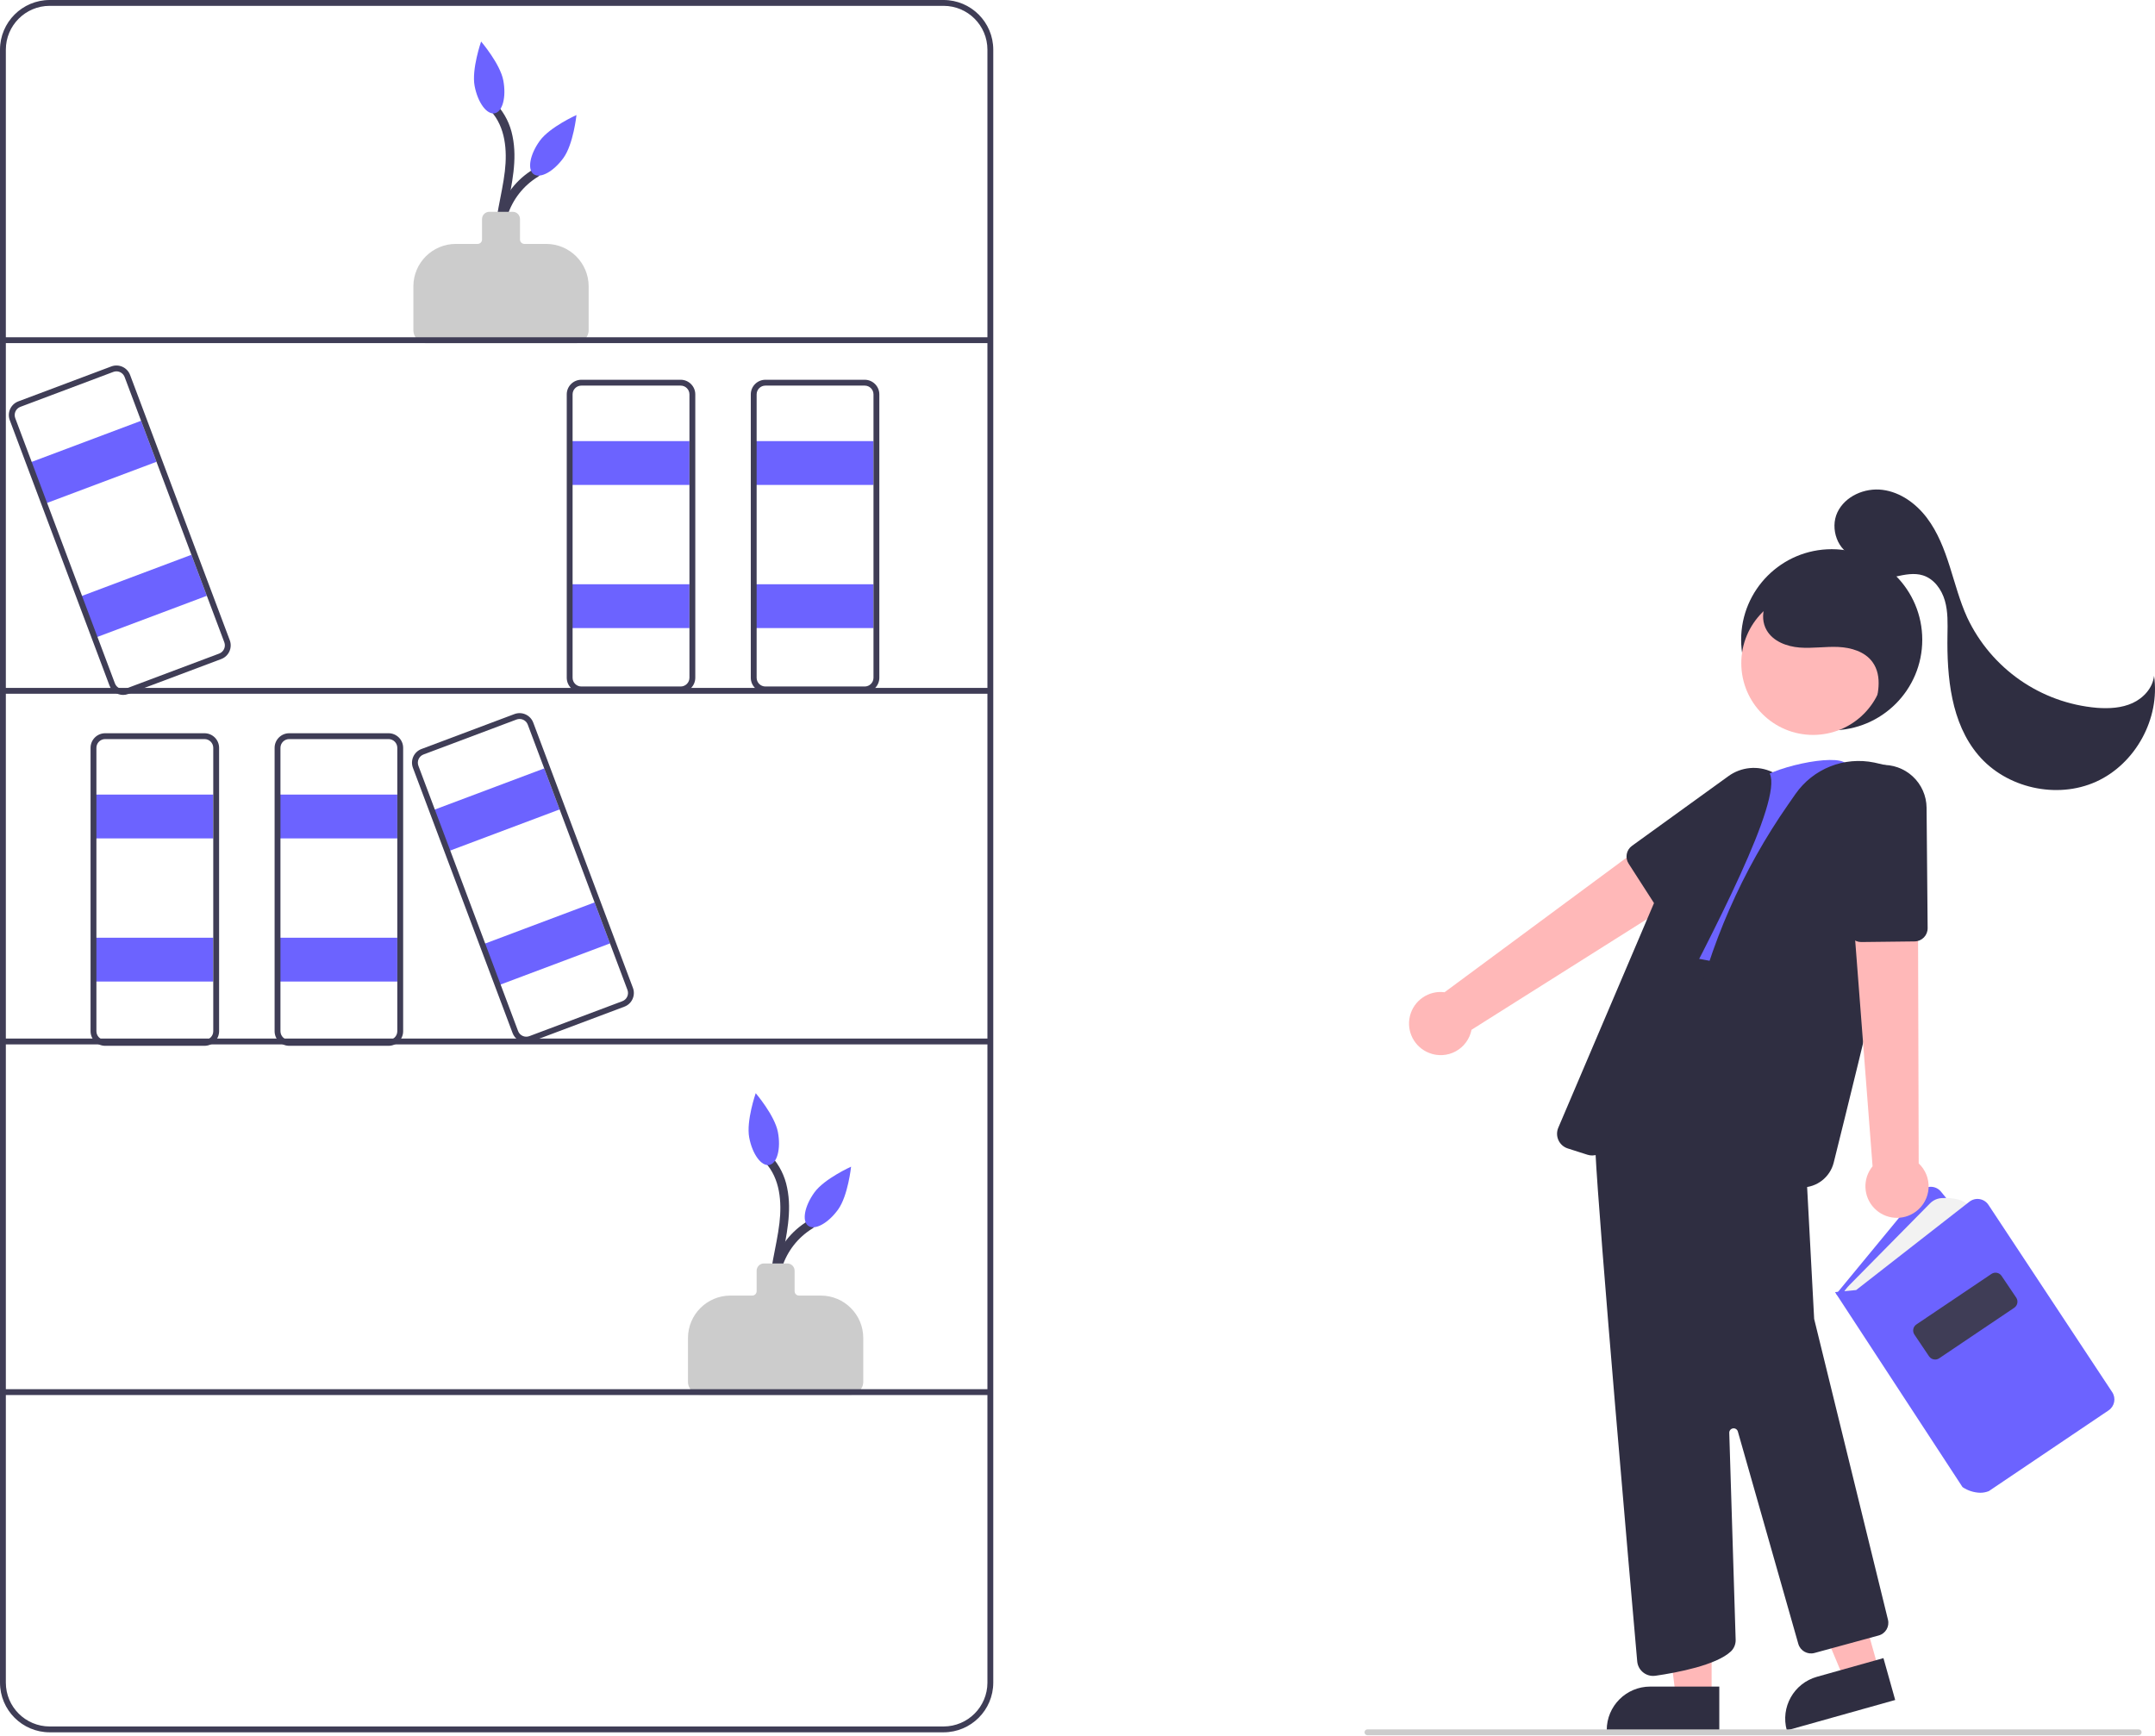
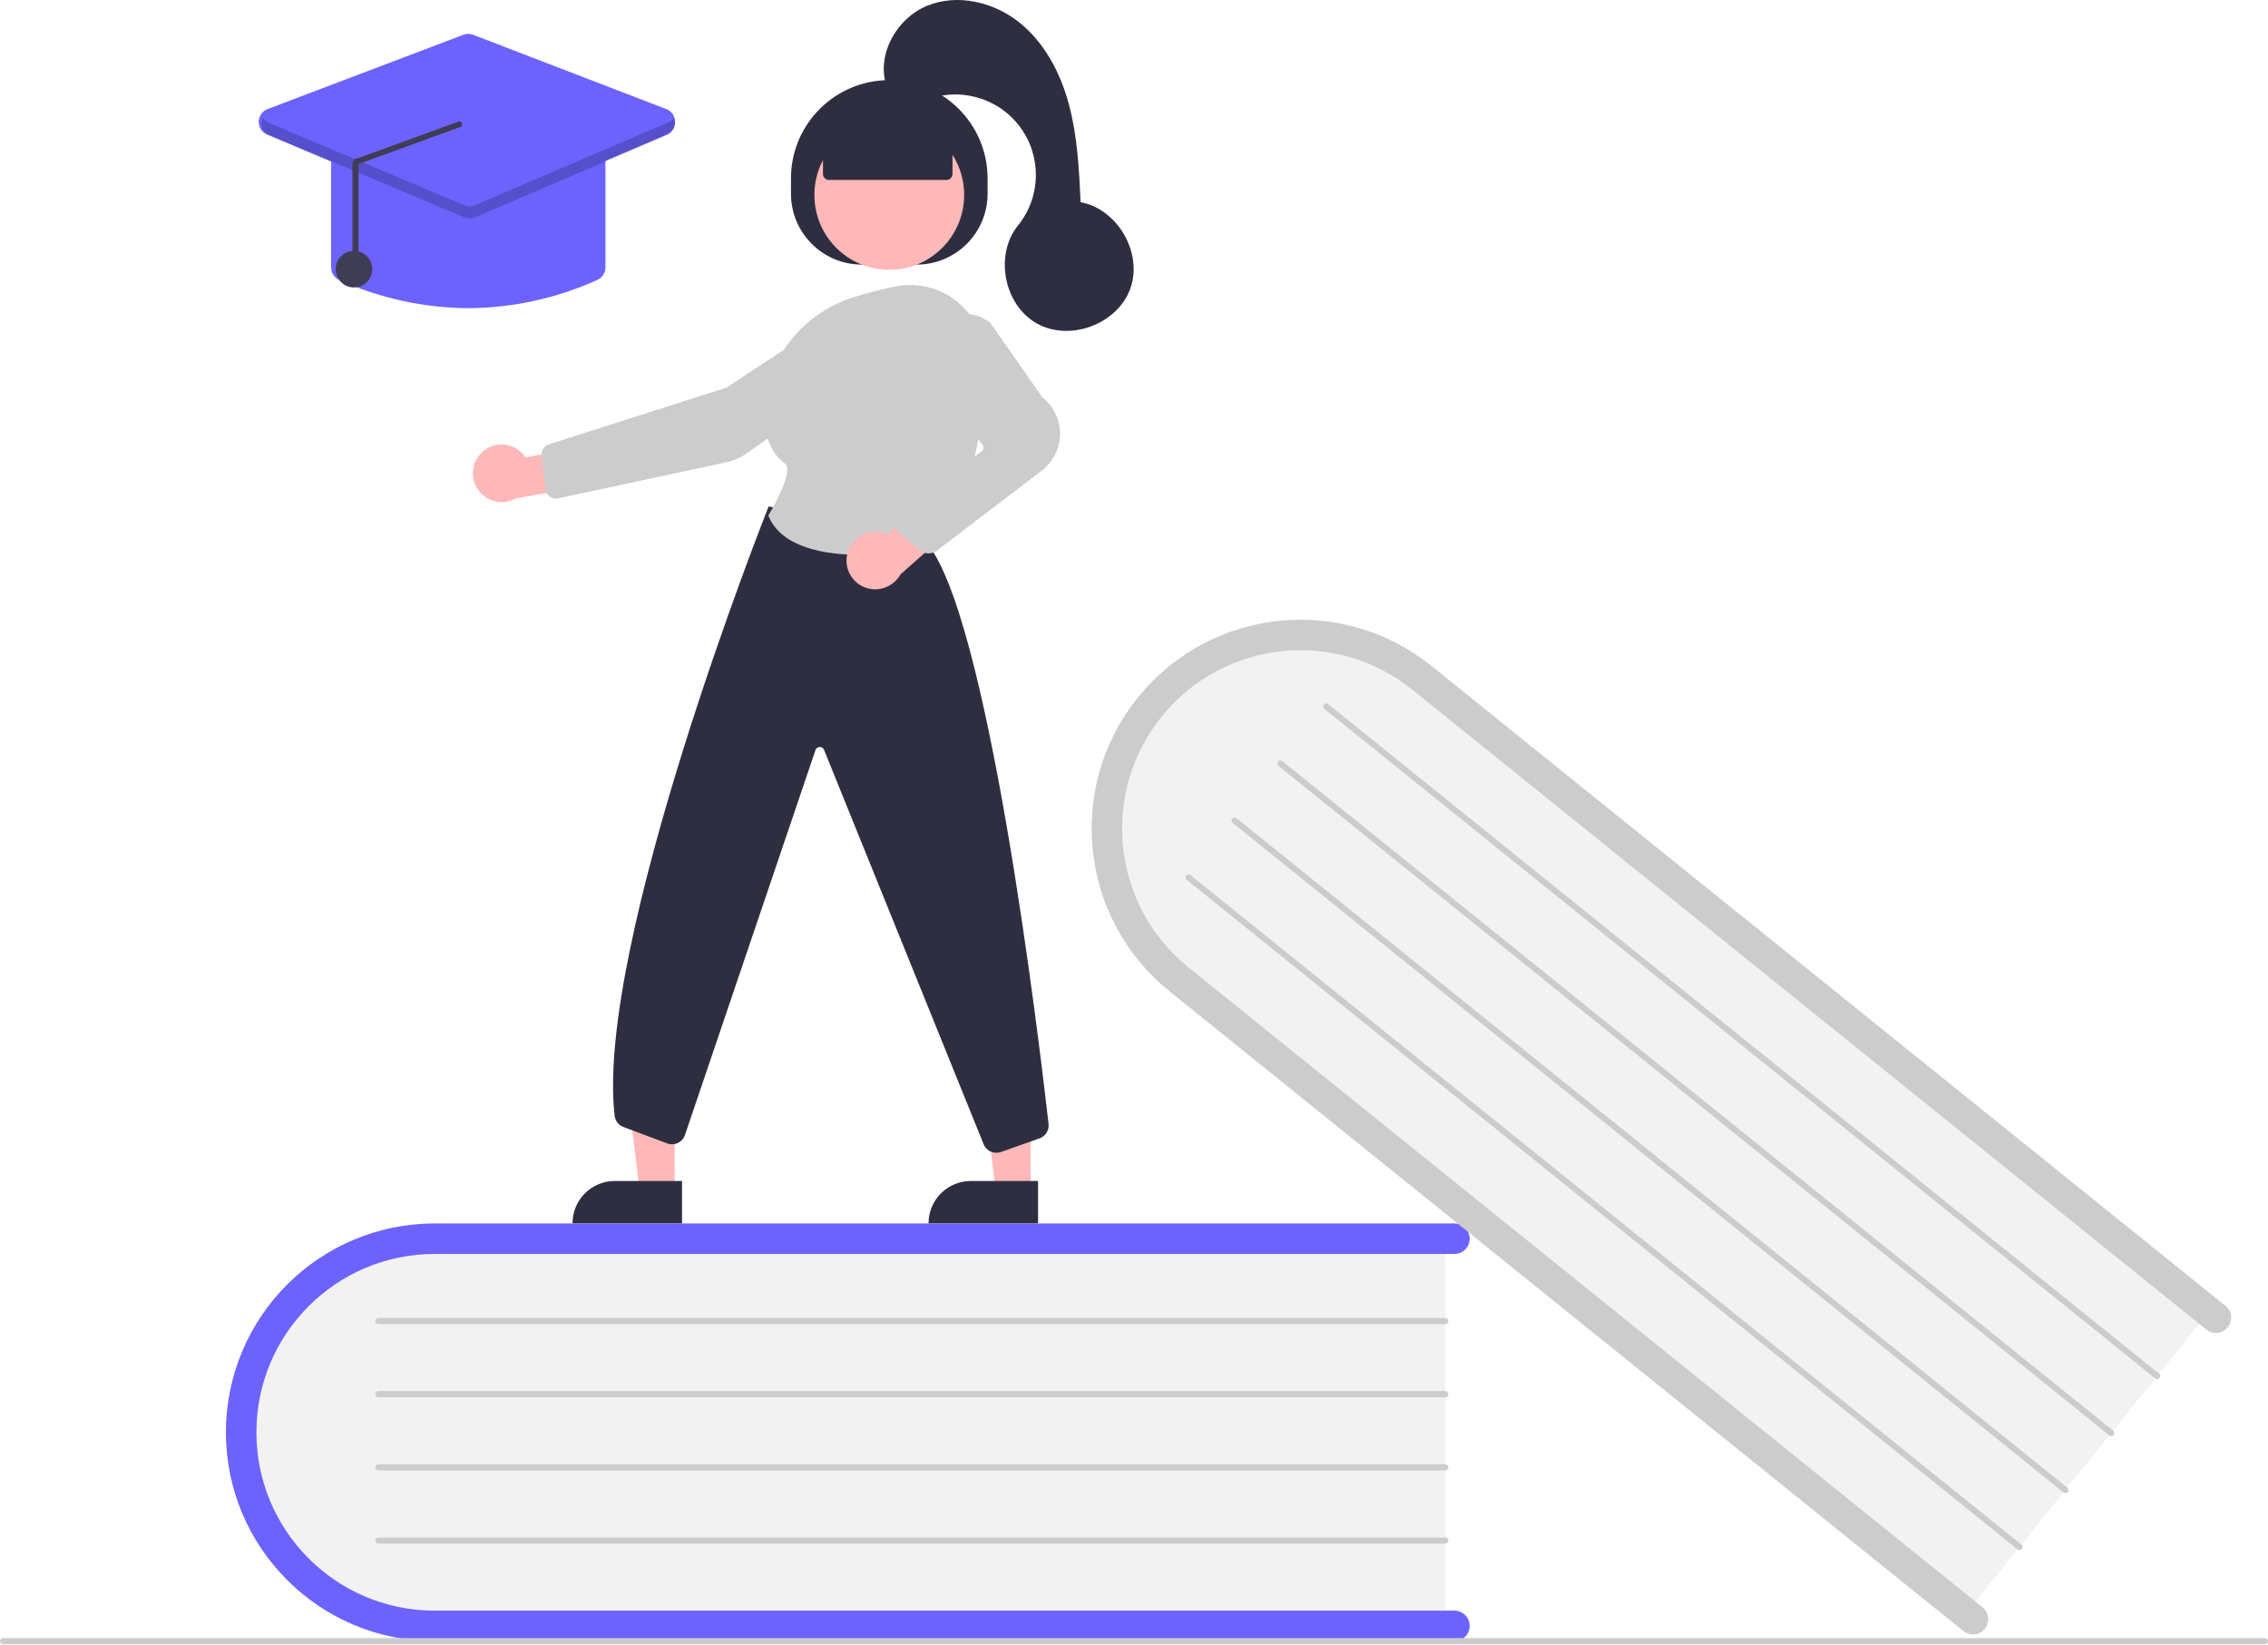
- <svg xmlns="http://www.w3.org/2000/svg" id="a53c9c1f-c8ff-4f29-808e-e460db4e56d6" data-name="Layer 1" width="737.666" height="594" viewBox="0 0 737.666 594">
-   <path d="M499.593,603.574a24.3,24.3,0,0,1,9.743-30.085c1.647-1.002.141-3.597-1.514-2.59A27.008,27.008,0,0,0,497.003,605.088c.757,1.77,3.342.243,2.59-1.514Z" transform="translate(-231.1672 -153)" fill="#3f3d56" />
-   <path d="M500.452,607.609c-4.046-7.168-3.094-15.747-1.639-23.499,1.519-8.092,3.511-16.309,1.788-24.539a22.527,22.527,0,0,0-5.353-10.734c-1.311-1.423-3.428.702-2.121,2.121,5.089,5.527,5.679,13.545,4.853,20.665-.974,8.399-3.733,16.583-3.39,25.117a27.202,27.202,0,0,0,3.272,12.382,1.501,1.501,0,0,0,2.59-1.514Z" transform="translate(-231.1672 -153)" fill="#3f3d56" />
-   <path d="M522.167,630.5h-51a4.505,4.505,0,0,1-4.5-4.5V611.02A14.536,14.536,0,0,1,481.187,596.5h7.48a1.502,1.502,0,0,0,1.5-1.5v-7a2.503,2.503,0,0,1,2.5-2.5h8a2.503,2.503,0,0,1,2.5,2.5v7a1.502,1.502,0,0,0,1.5,1.5h7.48a14.536,14.536,0,0,1,14.52,14.52V626A4.505,4.505,0,0,1,522.167,630.5Z" transform="translate(-231.1672 -153)" fill="#ccc" />
-   <path d="M497.451,540.54c1.074,5.699-.256,10.733-2.969,11.244s-5.784-3.694-6.858-9.393,2.229-15.175,2.229-15.175S496.377,534.841,497.451,540.54Z" transform="translate(-231.1672 -153)" fill="#6c63ff" />
-   <path d="M518.045,567.052c-3.4,4.697-7.97,7.193-10.207,5.573s-1.294-6.74,2.107-11.437,12.553-8.814,12.553-8.814S521.445,562.355,518.045,567.052Z" transform="translate(-231.1672 -153)" fill="#6c63ff" />
-   <path d="M405.593,243.574a24.3,24.3,0,0,1,9.743-30.085c1.647-1.002.141-3.597-1.514-2.59A27.008,27.008,0,0,0,403.003,245.088c.757,1.77,3.342.243,2.59-1.514Z" transform="translate(-231.1672 -153)" fill="#3f3d56" />
-   <path d="M406.452,247.609c-4.046-7.168-3.094-15.747-1.639-23.499,1.519-8.092,3.511-16.309,1.788-24.539a22.527,22.527,0,0,0-5.353-10.734c-1.311-1.423-3.428.702-2.121,2.121,5.089,5.527,5.679,13.545,4.853,20.665-.974,8.399-3.733,16.583-3.39,25.117a27.202,27.202,0,0,0,3.272,12.382,1.501,1.501,0,0,0,2.59-1.514Z" transform="translate(-231.1672 -153)" fill="#3f3d56" />
-   <path d="M428.167,270.5h-51a4.505,4.505,0,0,1-4.5-4.5V251.02A14.536,14.536,0,0,1,387.187,236.5h7.48a1.502,1.502,0,0,0,1.5-1.5v-7a2.503,2.503,0,0,1,2.5-2.5h8a2.503,2.503,0,0,1,2.5,2.5v7a1.502,1.502,0,0,0,1.5,1.5h7.48a14.536,14.536,0,0,1,14.52,14.52V266A4.505,4.505,0,0,1,428.167,270.5Z" transform="translate(-231.1672 -153)" fill="#ccc" />
-   <path d="M403.451,180.54c1.074,5.699-.256,10.733-2.969,11.244s-5.784-3.694-6.858-9.393,2.229-15.175,2.229-15.175S402.377,174.841,403.451,180.54Z" transform="translate(-231.1672 -153)" fill="#6c63ff" />
-   <path d="M424.045,207.052c-3.4,4.697-7.97,7.193-10.207,5.573s-1.294-6.74,2.107-11.437,12.553-8.814,12.553-8.814S427.445,202.355,424.045,207.052Z" transform="translate(-231.1672 -153)" fill="#6c63ff" />
-   <rect x="32" y="272" width="41" height="15" fill="#6c63ff" />
-   <rect x="32" y="321" width="41" height="15" fill="#6c63ff" />
-   <path d="M554.167,746h-306a17.019,17.019,0,0,1-17-17V170a17.019,17.019,0,0,1,17-17h306a17.019,17.019,0,0,1,17,17V729A17.019,17.019,0,0,1,554.167,746Zm-306-591a15.017,15.017,0,0,0-15,15V729a15.017,15.017,0,0,0,15,15h306a15.017,15.017,0,0,0,15-15V170a15.017,15.017,0,0,0-15-15Z" transform="translate(-231.1672 -153)" fill="#3f3d56" />
-   <rect x="1" y="115.453" width="338" height="2" fill="#3f3d56" />
-   <rect x="1" y="235.484" width="338" height="2" fill="#3f3d56" />
-   <rect x="1" y="355.516" width="338" height="2" fill="#3f3d56" />
-   <rect x="1" y="475.547" width="338" height="2" fill="#3f3d56" />
-   <path d="M301.167,511h-34a5.006,5.006,0,0,1-5-5V409a5.006,5.006,0,0,1,5-5h34a5.006,5.006,0,0,1,5,5v97A5.006,5.006,0,0,1,301.167,511Zm-34-105a3.003,3.003,0,0,0-3,3v97a3.003,3.003,0,0,0,3,3h34a3.003,3.003,0,0,0,3-3V409a3.003,3.003,0,0,0-3-3Z" transform="translate(-231.1672 -153)" fill="#3f3d56" />
-   <rect x="95" y="272" width="41" height="15" fill="#6c63ff" />
-   <rect x="95" y="321" width="41" height="15" fill="#6c63ff" />
-   <path d="M364.167,511h-34a5.006,5.006,0,0,1-5-5V409a5.006,5.006,0,0,1,5-5h34a5.006,5.006,0,0,1,5,5v97A5.006,5.006,0,0,1,364.167,511Zm-34-105a3.003,3.003,0,0,0-3,3v97a3.003,3.003,0,0,0,3,3h34a3.003,3.003,0,0,0,3-3V409a3.003,3.003,0,0,0-3-3Z" transform="translate(-231.1672 -153)" fill="#3f3d56" />
-   <rect x="195" y="151" width="41" height="15" fill="#6c63ff" />
-   <rect x="195" y="200" width="41" height="15" fill="#6c63ff" />
-   <path d="M464.167,390h-34a5.006,5.006,0,0,1-5-5V288a5.006,5.006,0,0,1,5-5h34a5.006,5.006,0,0,1,5,5v97A5.006,5.006,0,0,1,464.167,390Zm-34-105a3.003,3.003,0,0,0-3,3v97a3.003,3.003,0,0,0,3,3h34a3.003,3.003,0,0,0,3-3V288a3.003,3.003,0,0,0-3-3Z" transform="translate(-231.1672 -153)" fill="#3f3d56" />
-   <rect x="258" y="151" width="41" height="15" fill="#6c63ff" />
-   <rect x="258" y="200" width="41" height="15" fill="#6c63ff" />
-   <path d="M527.167,390h-34a5.006,5.006,0,0,1-5-5V288a5.006,5.006,0,0,1,5-5h34a5.006,5.006,0,0,1,5,5v97A5.006,5.006,0,0,1,527.167,390Zm-34-105a3.003,3.003,0,0,0-3,3v97a3.003,3.003,0,0,0,3,3h34a3.003,3.003,0,0,0,3-3V288a3.003,3.003,0,0,0-3-3Z" transform="translate(-231.1672 -153)" fill="#3f3d56" />
-   <rect x="380.405" y="422.774" width="41" height="15" transform="translate(-356.897 15.51816) rotate(-20.59468)" fill="#6c63ff" />
-   <rect x="397.641" y="468.642" width="41" height="15" transform="translate(-371.9299 24.51236) rotate(-20.59468)" fill="#6c63ff" />
-   <path d="M411.311,509.883a5.009,5.009,0,0,1-4.678-3.244L372.513,415.838a5.006,5.006,0,0,1,2.922-6.439l31.827-11.959a4.999,4.999,0,0,1,6.439,2.922l34.12,90.801a5.006,5.006,0,0,1-2.922,6.439h-0l-31.827,11.959A4.996,4.996,0,0,1,411.311,509.883Zm-2.289-110.765a3.006,3.006,0,0,0-1.057.193L376.138,411.271a3.004,3.004,0,0,0-1.753,3.864l34.12,90.801a3,3,0,0,0,3.864,1.753L444.196,495.729a3.004,3.004,0,0,0,1.753-3.864l-34.12-90.801a3.006,3.006,0,0,0-2.807-1.946Z" transform="translate(-231.1672 -153)" fill="#3f3d56" />
-   <rect x="242.405" y="303.774" width="41" height="15" transform="translate(-323.8574 -40.62902) rotate(-20.59468)" fill="#6c63ff" />
-   <rect x="259.641" y="349.642" width="41" height="15" transform="translate(-338.8904 -31.63483) rotate(-20.59468)" fill="#6c63ff" />
-   <path d="M273.311,390.883a5.009,5.009,0,0,1-4.678-3.244L234.513,296.838a5.006,5.006,0,0,1,2.922-6.439l31.827-11.959a4.999,4.999,0,0,1,6.439,2.922l34.12,90.801a5.006,5.006,0,0,1-2.922,6.439h-0l-31.827,11.959A4.996,4.996,0,0,1,273.311,390.883Zm-2.289-110.765a3.006,3.006,0,0,0-1.057.193L238.138,292.271a3.004,3.004,0,0,0-1.753,3.864l34.12,90.801a3,3,0,0,0,3.864,1.753L306.196,376.729a3.004,3.004,0,0,0,1.753-3.864l-34.12-90.801a3.006,3.006,0,0,0-2.807-1.946Z" transform="translate(-231.1672 -153)" fill="#3f3d56" />
-   <circle cx="627" cy="219" r="31" fill="#2f2e41" />
-   <path d="M720.448,513.471a10.743,10.743,0,0,0,14.424-7.956l85.237-53.778-15.514-17.467-78.943,58.391a10.801,10.801,0,0,0-5.203,20.811Z" transform="translate(-231.1672 -153)" fill="#ffb8b8" />
-   <path d="M802.313,466.034a4.504,4.504,0,0,1-3.793-2.063l-9.871-15.339a4.501,4.501,0,0,1,1.148-6.082l33.03-23.873a14.789,14.789,0,1,1,16.63,24.445l-34.729,22.205A4.466,4.466,0,0,1,802.313,466.034Z" transform="translate(-231.1672 -153)" fill="#2f2e41" />
-   <polygon points="585.894 580.85 573.635 580.849 567.802 533.561 585.897 533.562 585.894 580.85" fill="#ffb8b8" />
-   <path d="M564.877,577.346h23.644a0,0,0,0,1,0,0v14.887a0,0,0,0,1,0,0H549.991a0,0,0,0,1,0,0v0A14.887,14.887,0,0,1,564.877,577.346Z" fill="#2f2e41" />
-   <polygon points="643.128 571.684 631.324 574.998 612.926 531.047 630.347 526.156 643.128 571.684" fill="#ffb8b8" />
-   <path d="M854.962,725.532h23.644a0,0,0,0,1,0,0v14.887a0,0,0,0,1,0,0H840.076a0,0,0,0,1,0,0v0A14.887,14.887,0,0,1,854.962,725.532Z" transform="translate(-397.2878 106.5326) rotate(-15.68037)" fill="#2f2e41" />
-   <path d="M907.327,652.113l-47.596-56.171,28.881-35.044a4.5,4.5,0,0,1,6.961.021l43.702,53.634Z" transform="translate(-231.1672 -153)" fill="#6c63ff" />
-   <path d="M861.651,596.36h0a15.942,15.942,0,0,1,2.586-3.453l27.567-27.948a6.134,6.134,0,0,1,4.076-1.83c3.15-.149,8.316.17,9.756,3.625l-37.218,30.451Z" transform="translate(-231.1672 -153)" fill="#f2f2f2" />
-   <path d="M908.981,663.999a11.431,11.431,0,0,1-5.958-1.887l-.132-.136-43.592-66.669,7.233-.699,38.767-30.238a4.5,4.5,0,0,1,6.522,1.067l42.376,64.138a4.513,4.513,0,0,1-1.238,6.211l-41.006,27.65A7.949,7.949,0,0,1,908.981,663.999Z" transform="translate(-231.1672 -153)" fill="#6c63ff" />
-   <path d="M893.564,618.394a2.499,2.499,0,0,1-2.077-1.103l-5.008-7.438a2.504,2.504,0,0,1,.678-3.471l25.691-17.296a2.505,2.505,0,0,1,3.47.678l5.008,7.438a2.504,2.504,0,0,1-.678,3.471l-25.691,17.296A2.491,2.491,0,0,1,893.564,618.394Z" transform="translate(-231.1672 -153)" fill="#3f3d56" />
-   <path d="M797.029,726.698a5.479,5.479,0,0,1-5.439-5.004c-2.182-24.785-13.127-149.7-14.328-174.927-1.334-28.029,21.993-72.371,22.229-72.815l.161-.305,11.53,1.44v1.341l10.974,1.291,21.238,2.056,6.08,74.318,2.688,50.402L877.423,707.439a4.476,4.476,0,0,1-3.186,5.414l-21.983,5.995a4.519,4.519,0,0,1-5.512-3.109l-20.698-72.707a1.5,1.5,0,0,0-2.942.457l2.189,70.896a5.343,5.343,0,0,1-1.617,3.912c-5.039,4.732-18.354,7.259-25.841,8.344A5.579,5.579,0,0,1,797.029,726.698Z" transform="translate(-231.1672 -153)" fill="#2f2e41" />
-   <path d="M863.086,414.392c-3.488-3.636-26.473,1.361-31.576,6.718l-34.936,57.106,57.778,10.749L867.117,416.408Z" transform="translate(-231.1672 -153)" fill="#6c63ff" />
-   <path d="M847.942,559.479a11.248,11.248,0,0,1-3.657-.609c-3.357-1.151-7.471-2.356-12.228-3.579-20.834-5.357-28.189-22.51-21.862-50.98l.16-.723A210.734,210.734,0,0,1,843.311,428.325l2.45-3.52a26.398,26.398,0,0,1,27.045-10.756c9.374,1.934,14.407,4.735,14.96,8.328,1.085,7.05-19.854,92.27-28.907,128.582a11.235,11.235,0,0,1-10.918,8.52Z" transform="translate(-231.1672 -153)" fill="#2f2e41" />
-   <path d="M776.171,548.539a5.283,5.283,0,0,1-1.605-.25l-6.753-2.16a5.269,5.269,0,0,1-3.24-7.082L800.404,454.943a78.693,78.693,0,0,1,34.124-37.827h0a1.841,1.841,0,0,1,1.461-.137,1.657,1.657,0,0,1,1.005.892c4.214,9.271-18.722,53.144-37.152,88.396-9.437,18.051-17.587,33.641-18.515,38.086a5.263,5.263,0,0,1-5.156,4.187Z" transform="translate(-231.1672 -153)" fill="#2f2e41" />
-   <path d="M887.026,567.703a10.743,10.743,0,0,0,.921-16.447l-.285-100.784-23.04,3.866,7.536,97.902A10.801,10.801,0,0,0,887.026,567.703Z" transform="translate(-231.1672 -153)" fill="#ffb8b8" />
-   <path d="M868.266,475.477a4.499,4.499,0,0,1-4.489-4.203l-2.68-40.666A14.807,14.807,0,0,1,874.882,414.877a14.79,14.79,0,0,1,15.761,14.626l.364,41.22a4.509,4.509,0,0,1-4.447,4.54l-18.239.214Z" transform="translate(-231.1672 -153)" fill="#2f2e41" />
-   <circle cx="620.614" cy="227.016" r="24.561" fill="#ffb8b8" />
-   <path d="M872.203,397.202c1.832-5.83,3.514-12.703-.112-17.623-2.612-3.545-7.302-4.917-11.701-5.113s-8.81.549-13.199.2-9.028-2.081-11.258-5.878c-2.891-4.923-.442-11.704,4.206-15.02s10.788-3.778,16.445-3.006a35.477,35.477,0,0,1,19.292,8.63c5.258,4.853,8.685,11.848,8.533,19.002s-4.165,14.278-10.559,17.49" transform="translate(-231.1672 -153)" fill="#2f2e41" />
-   <path d="M866.079,343.534c-5.88-1.811-8.592-9.585-5.962-15.147s9.351-8.475,15.454-7.7,11.481,4.69,15.191,9.599,5.947,10.759,7.812,16.622,3.416,11.853,5.963,17.453a54.168,54.168,0,0,0,44.45,30.943c4.129.299,8.414.085,12.177-1.641s6.919-5.205,7.34-9.324c2.142,14.629-6.369,30.176-19.846,36.255s-30.765,2.168-40.313-9.12c-9.331-11.031-10.776-26.606-10.552-41.052.062-3.962.208-7.998-.887-11.806s-3.685-7.429-7.458-8.638c-3.044-.976-6.341-.272-9.462.419s-6.435,1.358-9.457.315-5.455-4.479-4.237-7.435" transform="translate(-231.1672 -153)" fill="#2f2e41" />
-   <path d="M963.25,747h-264a1,1,0,1,1,0-2h264a1,1,0,0,1,0,2Z" transform="translate(-231.1672 -153)" fill="#ccc" />
+ <svg xmlns="http://www.w3.org/2000/svg" width="744" height="539.286" viewBox="0 0 744 539.286" role="img" artist="Katerina Limpitsouni" source="https://undraw.co/">
+   <path d="M702.114,584.643v130H376.415c-37.109,0-67.301-29.16-67.301-65s30.192-65,67.301-65Z" transform="translate(-228 -180.357)" fill="#f2f2f2" />
+   <path d="M710.114,713.643a5.002,5.002,0,0,1-5,5h-334.5a68.5,68.5,0,1,1,0-137h334.5a5,5,0,0,1,0,10h-334.5a58.5,58.5,0,1,0,0,117h334.5A5.002,5.002,0,0,1,710.114,713.643Z" transform="translate(-228 -180.357)" fill="#6c63ff" />
+   <path d="M702.114,614.643h-350a1,1,0,1,1,0-2h350a1,1,0,0,1,0,2Z" transform="translate(-228 -180.357)" fill="#ccc" />
+   <path d="M702.114,638.643h-350a1,1,0,1,1,0-2h350a1,1,0,0,1,0,2Z" transform="translate(-228 -180.357)" fill="#ccc" />
+   <path d="M702.114,662.643h-350a1,1,0,1,1,0-2h350a1,1,0,0,1,0,2Z" transform="translate(-228 -180.357)" fill="#ccc" />
+   <path d="M702.114,686.643h-350a1,1,0,1,1,0-2h350a1,1,0,0,1,0,2Z" transform="translate(-228 -180.357)" fill="#ccc" />
+   <path d="M953.832,609.114,872.267,710.342,618.652,505.992c-28.896-23.283-34.111-64.932-11.624-92.84s64.292-31.671,93.189-8.388Z" transform="translate(-228 -180.357)" fill="#f2f2f2" />
+   <path d="M879.124,714.583a5.002,5.002,0,0,1-7.031.756L611.625,505.467a68.5,68.5,0,0,1,85.957-106.679L958.05,608.66a5,5,0,1,1-6.274,7.787L691.307,406.575a58.5,58.5,0,1,0-73.408,91.106L878.367,707.553A5.002,5.002,0,0,1,879.124,714.583Z" transform="translate(-228 -180.357)" fill="#ccc" />
+   <path d="M935.009,632.474,662.471,412.877a1,1,0,1,1,1.255-1.557L936.264,630.917a1,1,0,1,1-1.255,1.557Z" transform="translate(-228 -180.357)" fill="#ccc" />
+   <path d="M919.951,651.163,647.413,431.565a1,1,0,0,1,1.255-1.557L921.206,649.605a1,1,0,1,1-1.255,1.557Z" transform="translate(-228 -180.357)" fill="#ccc" />
+   <path d="M904.893,669.851,632.355,450.254a1,1,0,0,1,1.255-1.557L906.148,668.294a1,1,0,1,1-1.255,1.557Z" transform="translate(-228 -180.357)" fill="#ccc" />
+   <path d="M889.835,688.539,617.297,468.942a1,1,0,1,1,1.255-1.557L891.089,686.982a1,1,0,1,1-1.255,1.557Z" transform="translate(-228 -180.357)" fill="#ccc" />
+   <path d="M971,719.643H229a1,1,0,0,1,0-2H971a1,1,0,0,1,0,2Z" transform="translate(-228 -180.357)" fill="#ccc" />
+   <polygon points="338.081 390.622 326.649 390.621 321.212 346.525 338.085 346.527 338.081 390.622" fill="#ffb8b8" />
+   <path d="M318.482,387.355h22.048a0,0,0,0,1,0,0v13.882a0,0,0,0,1,0,0H304.6a0,0,0,0,1,0,0v0A13.882,13.882,0,0,1,318.482,387.355Z" fill="#2f2e41" />
+   <polygon points="221.286 390.622 209.854 390.621 204.417 346.525 221.29 346.527 221.286 390.622" fill="#ffb8b8" />
+   <path d="M201.688,387.355h22.048a0,0,0,0,1,0,0v13.882a0,0,0,0,1,0,0H187.806a0,0,0,0,1,0,0v0A13.882,13.882,0,0,1,201.688,387.355Z" fill="#2f2e41" />
+   <path d="M487.471,243.89v-5a32.25,32.25,0,0,1,32.25-32.25h0a32.25,32.25,0,0,1,32.25,32.25v5a23.25,23.25,0,0,1-23.25,23.25h-18A23.25,23.25,0,0,1,487.471,243.89Z" transform="translate(-228 -180.357)" fill="#2f2e41" />
+   <circle cx="291.721" cy="63.942" r="24.561" fill="#ffb8b8" />
+   <path d="M634.488,376.475" transform="translate(-228 -180.357)" fill="#ffb8b8" />
+   <path d="M386.125,328.713A9.377,9.377,0,0,1,400.405,330.39l21.055-3.983,5.541,12.205-29.812,5.207a9.428,9.428,0,0,1-11.064-15.106Z" transform="translate(-228 -180.357)" fill="#ffb8b8" />
+   <path d="M500.573,284.328l.275.417L466.322,307.49l-58.258,18.603a3.508,3.508,0,0,0-2.412,3.738l1.271,10.947a3.501,3.501,0,0,0,4.21,3.018l54.83-11.753a19.806,19.806,0,0,0,7.371-3.245L512.122,301.201a10.02,10.02,0,0,0,4.158-8.947,9.975,9.975,0,0,0-15.433-7.508Z" transform="translate(-228 -180.357)" fill="#ccc" />
+   <path d="M554.853,558.466a4.518,4.518,0,0,1-4.138-2.701l-52.41-129.501a1.5,1.5,0,0,0-2.809.158L452.739,552.495a4.501,4.501,0,0,1-5.882,2.891l-14.338-5.377a4.489,4.489,0,0,1-2.897-3.705c-6.45-56.192,49.8-198.03,50.369-199.456l.157-.395,51.277,11.343.107.116c20.458,22.318,37.273,163.082,40.437,191.074a4.479,4.479,0,0,1-2.971,4.747l-12.656,4.476A4.457,4.457,0,0,1,554.853,558.466Z" transform="translate(-228 -180.357)" fill="#2f2e41" />
+   <path d="M510.673,362.363c-12.424,0-26.274-2.477-30.538-12.701l-.098-.235.133-.218c3.365-5.521,7.813-14.94,5.422-16.709-4.709-3.482-6.994-9.21-6.792-17.025.44-16.966,12-32.029,28.766-37.482h0A127.642,127.642,0,0,1,521.829,274.321a24.281,24.281,0,0,1,20.133,4.972,24.526,24.526,0,0,1,9.096,18.871c.176,18.131-2.615,43.383-16.912,60.72a4.448,4.448,0,0,1-2.633,1.531A122.223,122.223,0,0,1,510.673,362.363Z" transform="translate(-228 -180.357)" fill="#ccc" />
+   <path d="M506.051,361.684a9.556,9.556,0,0,1,11.678-6.664,9.407,9.407,0,0,1,1.448.536l15.987-14.549,11.118,7.49-22.862,20.231a9.539,9.539,0,0,1-10.813,4.587A9.394,9.394,0,0,1,506.051,361.684Z" transform="translate(-228 -180.357)" fill="#ffb8b8" />
+   <path d="M532.632,361.869a4.488,4.488,0,0,1-2.845-1.015l-6.304-5.152a4.5,4.5,0,0,1,.109-7.055l26.442-20.28a1.503,1.503,0,0,0,.283-2.095L533.996,304.696a13.285,13.285,0,0,1,.887-17.114h0a13.248,13.248,0,0,1,17.888-1.431l.103.109,17.042,24.402a15.193,15.193,0,0,1-.36,24.186l-34.246,26.139A4.507,4.507,0,0,1,532.632,361.869Z" transform="translate(-228 -180.357)" fill="#ccc" />
+   <path d="M497.965,237.39V225.204l21.756-9.5,20.744,9.5v12.186a2,2,0,0,1-2,2h-38.5A2,2,0,0,1,497.965,237.39Z" transform="translate(-228 -180.357)" fill="#2f2e41" />
+   <path d="M518.722,208.257c-3.199-10.239,3.519-21.972,13.451-26.025s21.813-1.22,30.194,5.476,13.58,16.724,16.335,27.091,3.278,21.177,3.787,31.891c12.202,2.241,20.503,16.714,16.276,28.378s-19.873,17.459-30.678,11.362-13.935-22.485-6.136-32.134a26.374,26.374,0,0,0-30.688-40.91C525.248,215.902,517.702,209.368,518.722,208.257Z" transform="translate(-228 -180.357)" fill="#2f2e41" />
+   <path d="M381.614,281.44a104.449,104.449,0,0,1-42.348-9.275,4.473,4.473,0,0,1-2.652-4.104V231.643a4.505,4.505,0,0,1,4.5-4.5h81a4.505,4.505,0,0,1,4.5,4.5v36.418a4.473,4.473,0,0,1-2.652,4.104h0A104.449,104.449,0,0,1,381.614,281.44Z" transform="translate(-228 -180.357)" fill="#6c63ff" />
+   <path d="M381.603,251.937a4.505,4.505,0,0,1-1.749-.352l-64.232-27.1a4.5,4.5,0,0,1,.153-8.353L380.008,191.765a4.484,4.484,0,0,1,3.211.007l63.372,24.368a4.5,4.5,0,0,1,.154,8.338L383.373,251.577A4.507,4.507,0,0,1,381.603,251.937Z" transform="translate(-228 -180.357)" fill="#6c63ff" />
+   <circle cx="116.114" cy="88.286" r="6" fill="#3f3d56" />
+   <path d="M446.965,220.631,383.592,247.73a4,4,0,0,1-3.127.008l-64.232-27.099a3.925,3.925,0,0,1-1.913-1.681,3.997,3.997,0,0,0,1.913,5.681l64.232,27.099a4,4,0,0,0,3.127-.008l63.373-27.099a3.997,3.997,0,0,0,1.895-5.673A3.927,3.927,0,0,1,446.965,220.631Z" transform="translate(-228 -180.357)" opacity="0.2" />
+   <path d="M344.618,268.62a1,1,0,0,0,1-1V234.158l32.981-12.015a1,1,0,0,0,.03-2l-32.981,12.015a1.962,1.962,0,0,0-1.433.575,1.986,1.986,0,0,0-.596,1.425v33.461A1,1,0,0,0,344.618,268.62Z" transform="translate(-228 -180.357)" fill="#3f3d56" />
</svg>
